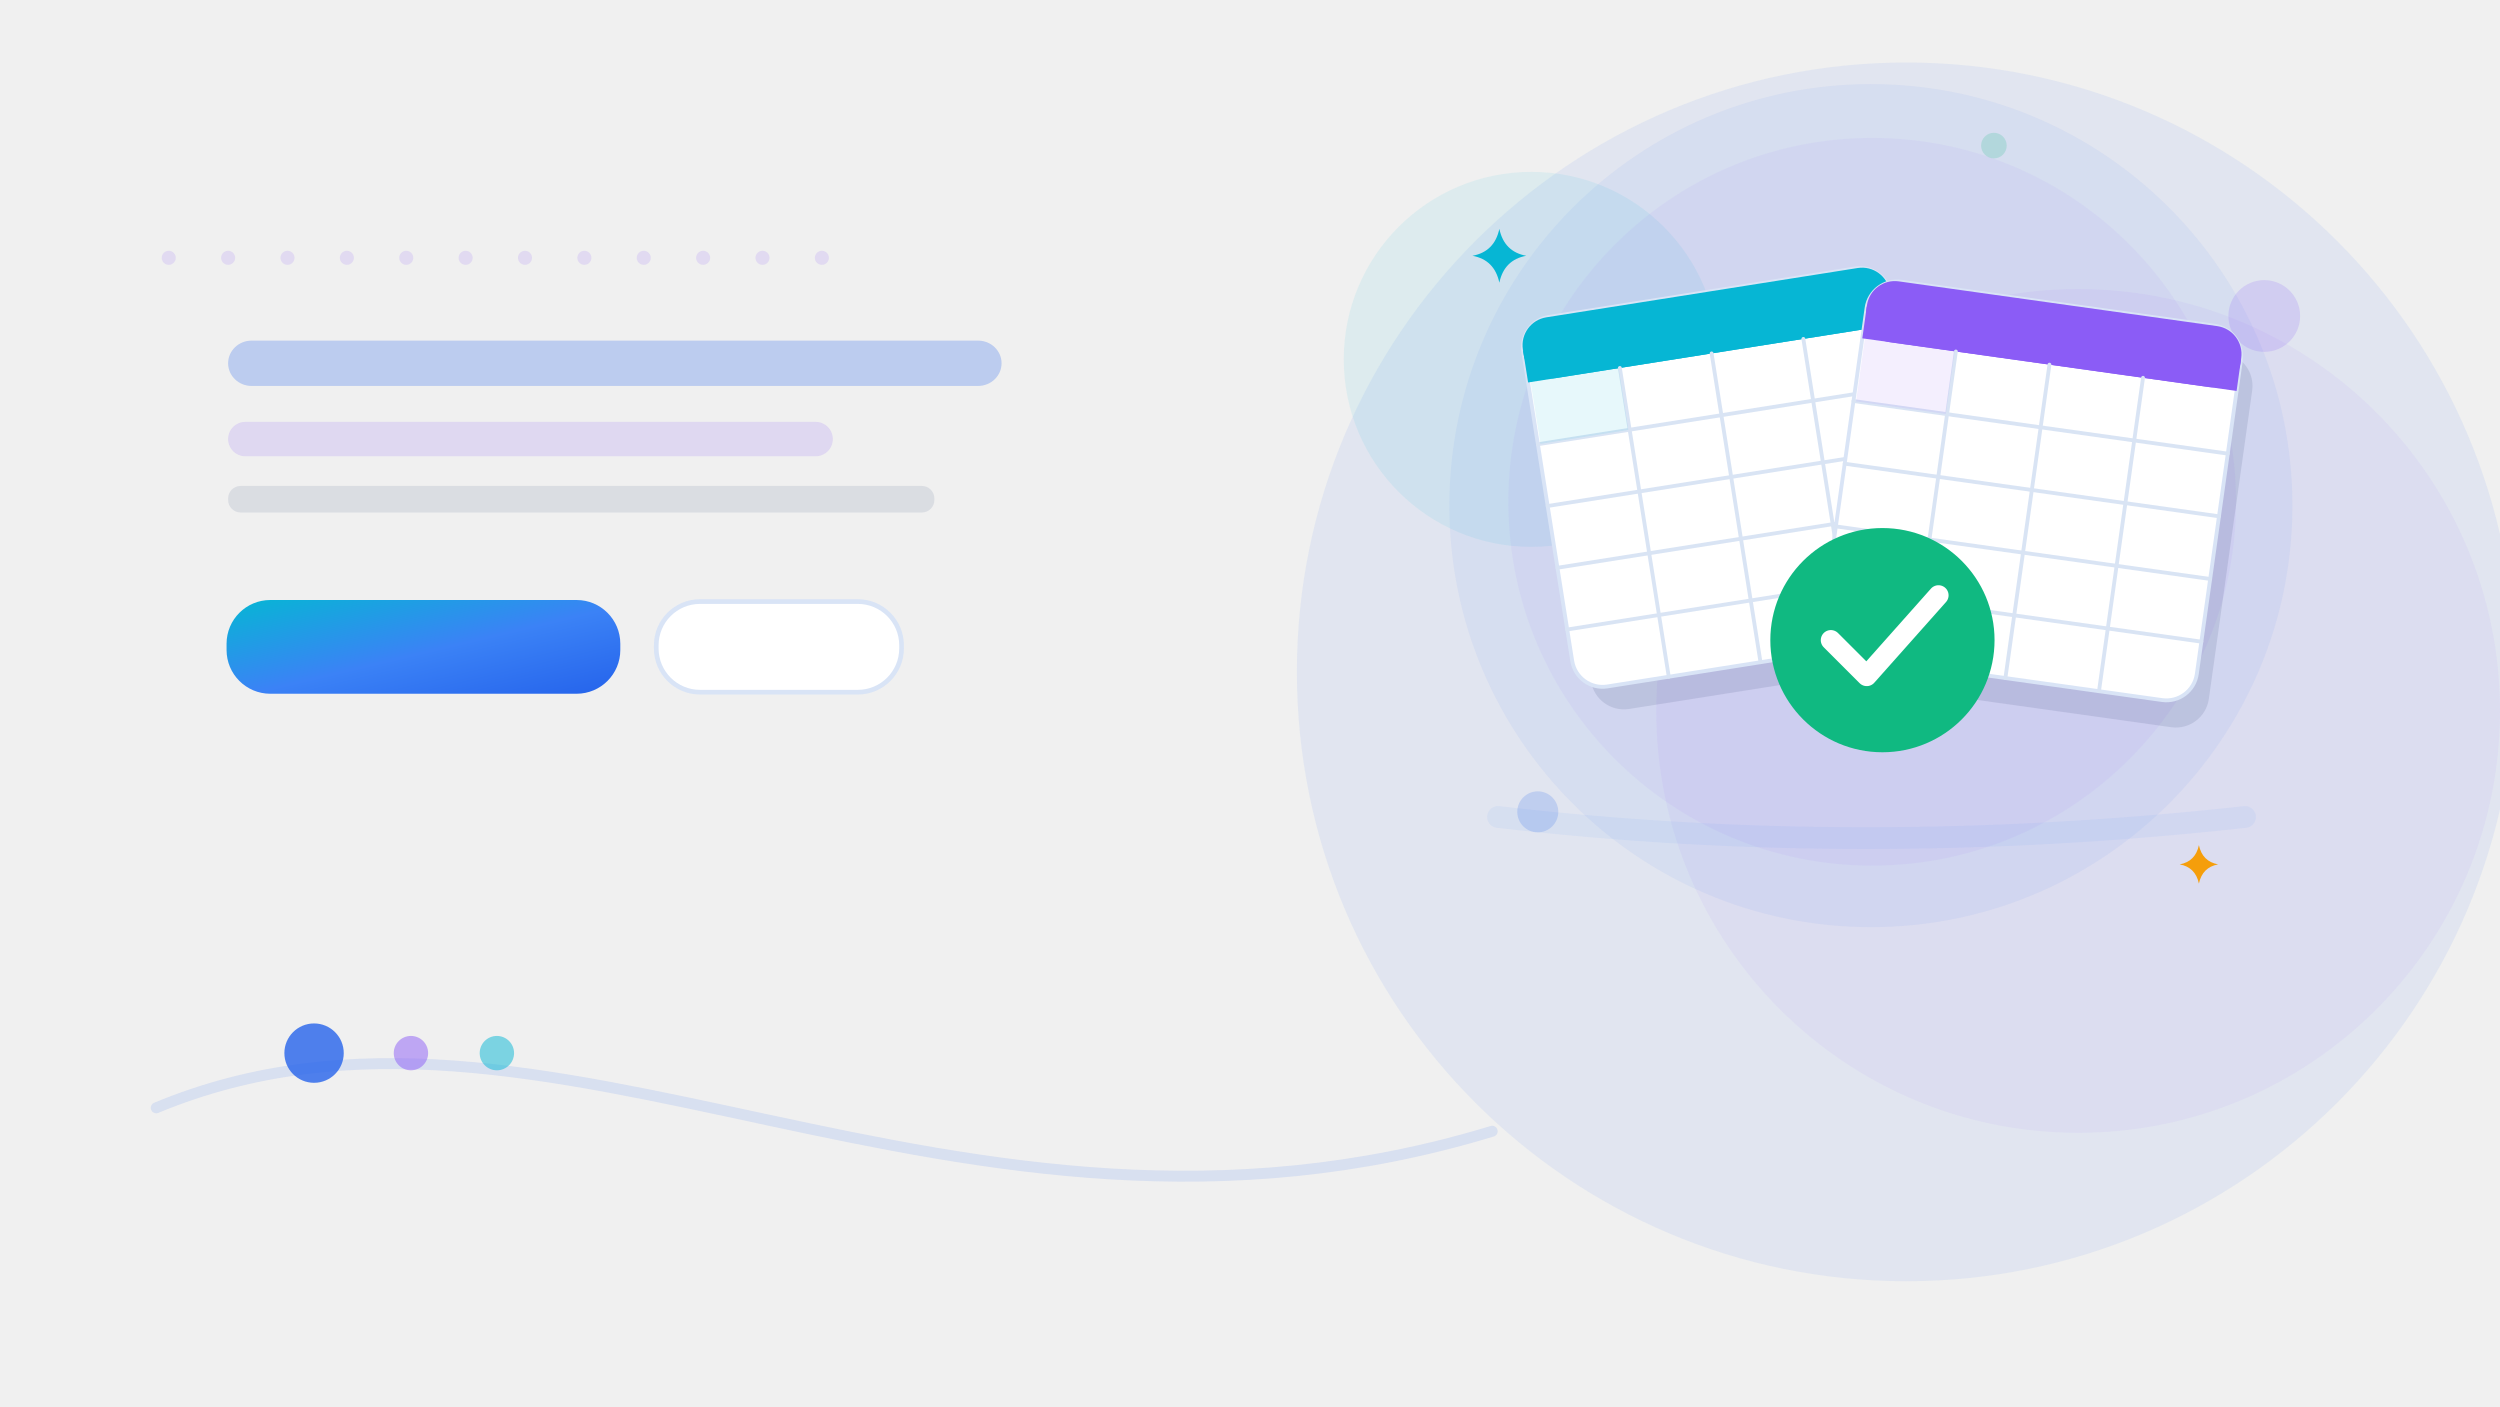
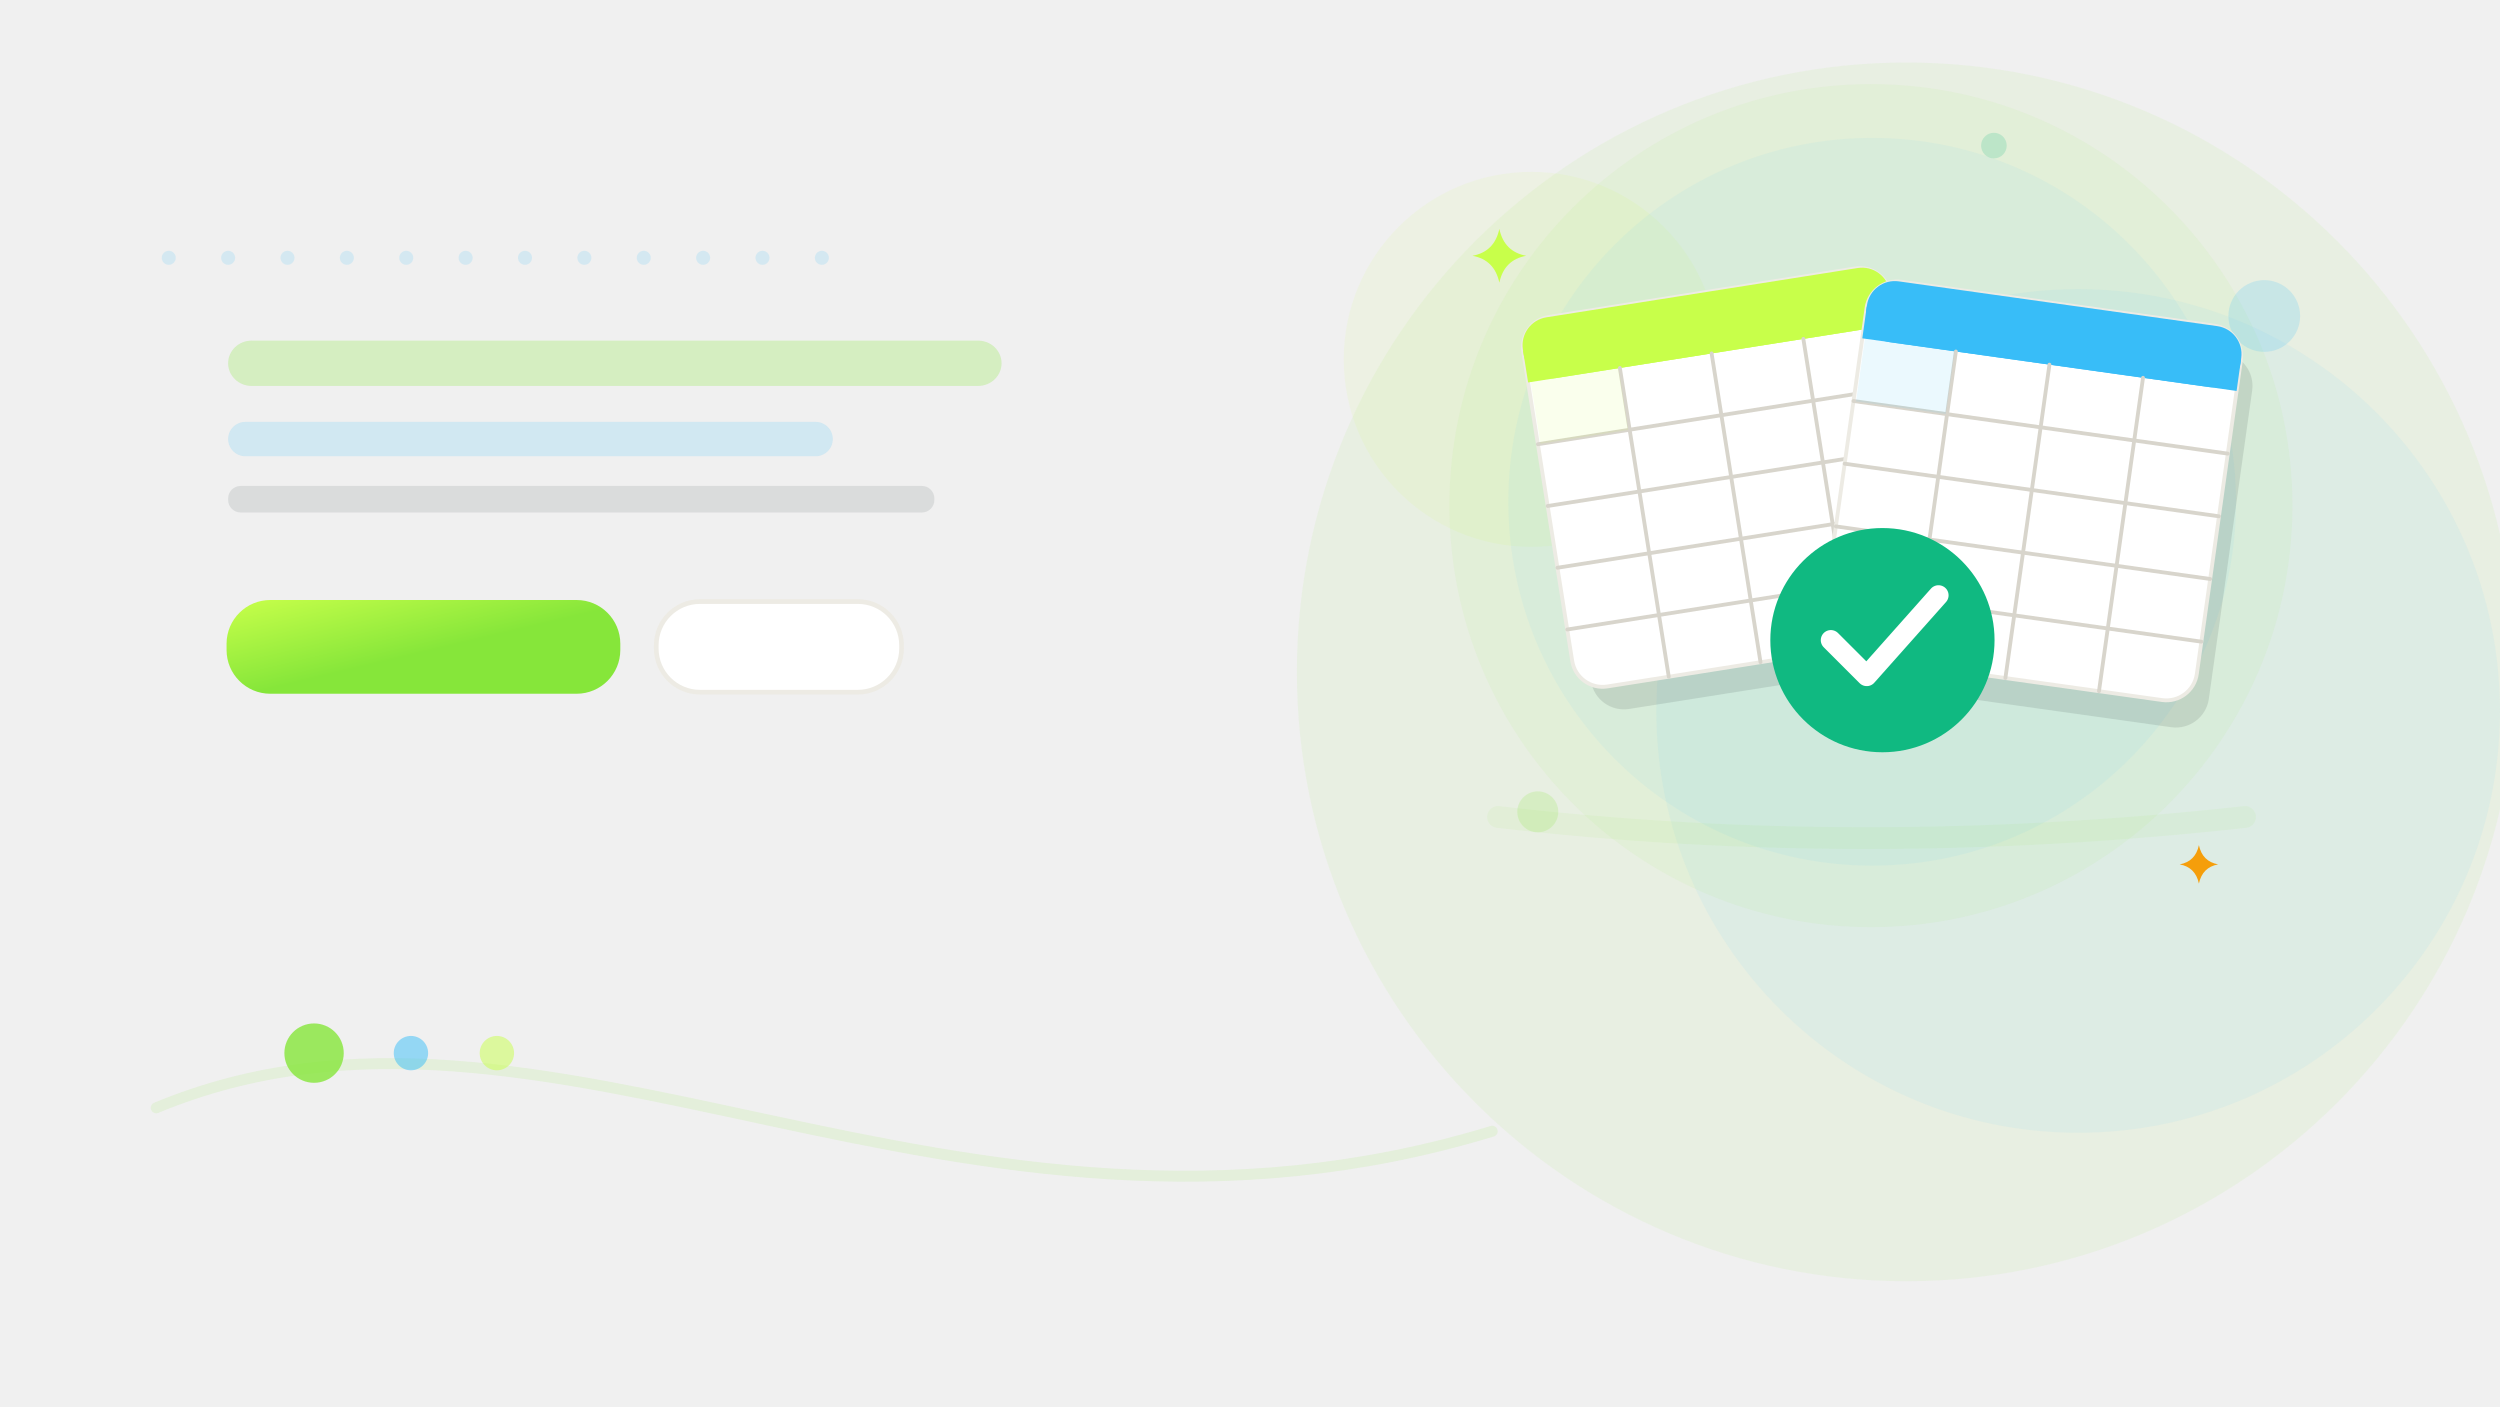
<svg xmlns="http://www.w3.org/2000/svg" width="1600" height="900" viewBox="0 0 1600 900" role="img" aria-label="Dytava: hero-get-started">
  <defs>
    <linearGradient id="gradBlue" x1="0" y1="0" x2="1" y2="1">
-       <stop offset="0" stop-color="#06B6D4" />
-       <stop offset=".53" stop-color="#3B82F6" />
-       <stop offset="1" stop-color="#2563EB" />
+       <stop offset="0" stop-color="#C8FF4A" />
+       <stop offset=".53" stop-color="#86E63A" />
+       <stop offset="1" stop-color="#86E63A" />
    </linearGradient>
    <linearGradient id="gradPurple" x1="0" y1="0" x2="1" y2="1">
-       <stop offset="0" stop-color="#A78BFA" />
-       <stop offset="1" stop-color="#7C3AED" />
+       <stop offset="0" stop-color="#BAE6FD" />
+       <stop offset="1" stop-color="#38BDF8" />
    </linearGradient>
    <linearGradient id="gradCyan" x1="0" y1="0" x2="1" y2="1">
-       <stop offset="0" stop-color="#8CEBFF" />
-       <stop offset=".5" stop-color="#22C3EC" />
-       <stop offset="1" stop-color="#2563EB" />
+       <stop offset="0" stop-color="#E2FF85" />
+       <stop offset=".5" stop-color="#C8FF4A" />
+       <stop offset="1" stop-color="#86E63A" />
    </linearGradient>
    <linearGradient id="gradWhite" x1="0" y1="0" x2="1" y2="1">
      <stop offset="0" stop-color="#FFFFFF" />
-       <stop offset="1" stop-color="#EEF5FF" />
+       <stop offset="1" stop-color="#EDEBE4" />
    </linearGradient>
  </defs>
-   <circle cx="1220" cy="430" r="390" fill="#2563EB" opacity="0.075" stroke="none" stroke-width="0" />
-   <circle cx="1330" cy="455" r="270" fill="#8B5CF6" opacity="0.06" stroke="none" stroke-width="0" />
-   <circle cx="980" cy="230" r="120" fill="#06B6D4" opacity="0.08" stroke="none" stroke-width="0" />
-   <path d="M100 709C350 605 610 829 955 724" fill="none" stroke="#2563EB" stroke-width="7" stroke-linecap="round" stroke-linejoin="round" opacity="0.12" />
-   <circle cx="108" cy="165" r="4.5" fill="#8B5CF6" opacity="0.15" stroke="none" stroke-width="0" />
-   <circle cx="146" cy="165" r="4.5" fill="#8B5CF6" opacity="0.15" stroke="none" stroke-width="0" />
-   <circle cx="184" cy="165" r="4.5" fill="#8B5CF6" opacity="0.15" stroke="none" stroke-width="0" />
-   <circle cx="222" cy="165" r="4.5" fill="#8B5CF6" opacity="0.15" stroke="none" stroke-width="0" />
-   <circle cx="260" cy="165" r="4.5" fill="#8B5CF6" opacity="0.15" stroke="none" stroke-width="0" />
-   <circle cx="298" cy="165" r="4.5" fill="#8B5CF6" opacity="0.15" stroke="none" stroke-width="0" />
-   <circle cx="336" cy="165" r="4.5" fill="#8B5CF6" opacity="0.15" stroke="none" stroke-width="0" />
-   <circle cx="374" cy="165" r="4.5" fill="#8B5CF6" opacity="0.15" stroke="none" stroke-width="0" />
-   <circle cx="412" cy="165" r="4.5" fill="#8B5CF6" opacity="0.15" stroke="none" stroke-width="0" />
-   <circle cx="450" cy="165" r="4.5" fill="#8B5CF6" opacity="0.15" stroke="none" stroke-width="0" />
-   <circle cx="488" cy="165" r="4.5" fill="#8B5CF6" opacity="0.15" stroke="none" stroke-width="0" />
-   <circle cx="526" cy="165" r="4.5" fill="#8B5CF6" opacity="0.15" stroke="none" stroke-width="0" />
-   <rect x="146" y="218" width="495" height="29" rx="15" fill="#2563EB" stroke="none" stroke-width="0" opacity="0.26" />
-   <rect x="146" y="270" width="387" height="22" rx="11" fill="#8B5CF6" stroke="none" stroke-width="0" opacity="0.17" />
-   <rect x="146" y="311" width="452" height="17" rx="8" fill="#5E7095" stroke="none" stroke-width="0" opacity="0.15" />
+   <circle cx="1220" cy="430" r="390" fill="#86E63A" opacity="0.075" stroke="none" stroke-width="0" />
+   <circle cx="1330" cy="455" r="270" fill="#38BDF8" opacity="0.06" stroke="none" stroke-width="0" />
+   <circle cx="980" cy="230" r="120" fill="#C8FF4A" opacity="0.08" stroke="none" stroke-width="0" />
+   <path d="M100 709C350 605 610 829 955 724" fill="none" stroke="#86E63A" stroke-width="7" stroke-linecap="round" stroke-linejoin="round" opacity="0.12" />
+   <circle cx="108" cy="165" r="4.5" fill="#38BDF8" opacity="0.15" stroke="none" stroke-width="0" />
+   <circle cx="146" cy="165" r="4.5" fill="#38BDF8" opacity="0.15" stroke="none" stroke-width="0" />
+   <circle cx="184" cy="165" r="4.5" fill="#38BDF8" opacity="0.15" stroke="none" stroke-width="0" />
+   <circle cx="222" cy="165" r="4.5" fill="#38BDF8" opacity="0.15" stroke="none" stroke-width="0" />
+   <circle cx="260" cy="165" r="4.5" fill="#38BDF8" opacity="0.15" stroke="none" stroke-width="0" />
+   <circle cx="298" cy="165" r="4.5" fill="#38BDF8" opacity="0.15" stroke="none" stroke-width="0" />
+   <circle cx="336" cy="165" r="4.5" fill="#38BDF8" opacity="0.15" stroke="none" stroke-width="0" />
+   <circle cx="374" cy="165" r="4.5" fill="#38BDF8" opacity="0.15" stroke="none" stroke-width="0" />
+   <circle cx="412" cy="165" r="4.5" fill="#38BDF8" opacity="0.15" stroke="none" stroke-width="0" />
+   <circle cx="450" cy="165" r="4.5" fill="#38BDF8" opacity="0.15" stroke="none" stroke-width="0" />
+   <circle cx="488" cy="165" r="4.5" fill="#38BDF8" opacity="0.15" stroke="none" stroke-width="0" />
+   <circle cx="526" cy="165" r="4.5" fill="#38BDF8" opacity="0.15" stroke="none" stroke-width="0" />
+   <rect x="146" y="218" width="495" height="29" rx="15" fill="#86E63A" stroke="none" stroke-width="0" opacity="0.26" />
+   <rect x="146" y="270" width="387" height="22" rx="11" fill="#38BDF8" stroke="none" stroke-width="0" opacity="0.17" />
+   <rect x="146" y="311" width="452" height="17" rx="8" fill="#5F6B6D" stroke="none" stroke-width="0" opacity="0.15" />
  <rect x="145" y="384" width="252" height="60" rx="28" fill="url(#gradBlue)" stroke="none" stroke-width="0" opacity="1" />
-   <rect x="420" y="385" width="157" height="58" rx="28" fill="#FFFFFF" stroke="#D9E4F6" stroke-width="3" opacity="1" />
-   <circle cx="201" cy="674" r="19" fill="#2563EB" opacity="0.8" stroke="none" stroke-width="0" />
-   <circle cx="263" cy="674" r="11" fill="#8B5CF6" opacity="0.5" stroke="none" stroke-width="0" />
-   <circle cx="318" cy="674" r="11" fill="#06B6D4" opacity="0.5" stroke="none" stroke-width="0" />
+   <rect x="420" y="385" width="157" height="58" rx="28" fill="#FFFFFF" stroke="#EDEBE4" stroke-width="3" opacity="1" />
+   <circle cx="201" cy="674" r="19" fill="#86E63A" opacity="0.8" stroke="none" stroke-width="0" />
+   <circle cx="263" cy="674" r="11" fill="#38BDF8" opacity="0.5" stroke="none" stroke-width="0" />
+   <circle cx="318" cy="674" r="11" fill="#C8FF4A" opacity="0.5" stroke="none" stroke-width="0" />
  <g transform="translate(780 -70) scale(.82)">
-     <circle cx="509" cy="480" r="329" fill="#2563EB" opacity="0.06" stroke="none" stroke-width="0" />
-     <circle cx="510" cy="477" r="284" fill="#8B5CF6" opacity="0.06" stroke="none" stroke-width="0" />
-     <path d="M218 723Q501 756 801 723" fill="none" stroke="#3B82F6" stroke-width="17" stroke-linecap="round" stroke-linejoin="round" opacity="0.07" />
-     <path d="M219 264 Q222.78 281.85 240 285 Q222.78 288.15 219 306 Q215.22 288.15 198 285 Q215.22 281.85 219 264Z" fill="#06B6D4" stroke="none" stroke-width="0" stroke-linecap="round" stroke-linejoin="round" opacity="1" />
-     <circle cx="816" cy="332" r="28" fill="#8B5CF6" opacity="0.18" stroke="none" stroke-width="0" />
+     <circle cx="509" cy="480" r="329" fill="#86E63A" opacity="0.06" stroke="none" stroke-width="0" />
+     <circle cx="510" cy="477" r="284" fill="#38BDF8" opacity="0.06" stroke="none" stroke-width="0" />
+     <path d="M218 723Q501 756 801 723" fill="none" stroke="#86E63A" stroke-width="17" stroke-linecap="round" stroke-linejoin="round" opacity="0.07" />
+     <path d="M219 264 Q222.78 281.85 240 285 Q222.78 288.15 219 306 Q215.22 288.15 198 285 Q215.22 281.85 219 264Z" fill="#C8FF4A" stroke="none" stroke-width="0" stroke-linecap="round" stroke-linejoin="round" opacity="1" />
+     <circle cx="816" cy="332" r="28" fill="#38BDF8" opacity="0.18" stroke="none" stroke-width="0" />
    <path d="M765 745 Q767.7 757.75 780 760 Q767.7 762.25 765 775 Q762.3 762.25 750 760 Q762.3 757.75 765 745Z" fill="#F59E0B" stroke="none" stroke-width="0" stroke-linecap="round" stroke-linejoin="round" opacity="1" />
-     <circle cx="249" cy="719" r="16" fill="#2563EB" opacity="0.18" stroke="none" stroke-width="0" />
+     <circle cx="249" cy="719" r="16" fill="#86E63A" opacity="0.18" stroke="none" stroke-width="0" />
    <circle cx="605" cy="199" r="10" fill="#10B981" opacity="0.18" stroke="none" stroke-width="0" />
    <g transform="rotate(-9 400.0 458.0)">
-       <rect x="267" y="332" width="290" height="292" rx="26" fill="#142253" stroke="none" stroke-width="0" opacity="0.11" />
-       <rect x="255" y="312" width="290" height="292" rx="24" fill="white" stroke="#D9E4F6" stroke-width="3" opacity="1" />
-       <rect x="255" y="312" width="290" height="48" rx="22" fill="#06B6D4" stroke="none" stroke-width="0" opacity="1" />
-       <rect x="255" y="335" width="290" height="25" rx="0" fill="#06B6D4" stroke="none" stroke-width="0" opacity="1" />
-       <path d="M327.5 360 L327.5 604" stroke="#D9E4F4" stroke-width="3" stroke-linecap="round" opacity="1" fill="none" />
-       <path d="M400.0 360 L400.0 604" stroke="#D9E4F4" stroke-width="3" stroke-linecap="round" opacity="1" fill="none" />
-       <path d="M472.5 360 L472.5 604" stroke="#D9E4F4" stroke-width="3" stroke-linecap="round" opacity="1" fill="none" />
-       <path d="M255 408.8 L545 408.8" stroke="#D9E4F4" stroke-width="3" stroke-linecap="round" opacity="1" fill="none" />
-       <path d="M255 457.6 L545 457.6" stroke="#D9E4F4" stroke-width="3" stroke-linecap="round" opacity="1" fill="none" />
-       <path d="M255 506.4 L545 506.4" stroke="#D9E4F4" stroke-width="3" stroke-linecap="round" opacity="1" fill="none" />
-       <path d="M255 555.2 L545 555.2" stroke="#D9E4F4" stroke-width="3" stroke-linecap="round" opacity="1" fill="none" />
-       <rect x="257" y="360" width="69.5" height="48.8" rx="0" fill="#06B6D4" stroke="none" stroke-width="0" opacity="0.1" />
+       <rect x="267" y="332" width="290" height="292" rx="26" fill="#0F1A1C" stroke="none" stroke-width="0" opacity="0.11" />
+       <rect x="255" y="312" width="290" height="292" rx="24" fill="white" stroke="#EDEBE4" stroke-width="3" opacity="1" />
+       <rect x="255" y="312" width="290" height="48" rx="22" fill="#C8FF4A" stroke="none" stroke-width="0" opacity="1" />
+       <rect x="255" y="335" width="290" height="25" rx="0" fill="#C8FF4A" stroke="none" stroke-width="0" opacity="1" />
+       <path d="M327.5 360 L327.5 604" stroke="#D8D5CC" stroke-width="3" stroke-linecap="round" opacity="1" fill="none" />
+       <path d="M400.0 360 L400.0 604" stroke="#D8D5CC" stroke-width="3" stroke-linecap="round" opacity="1" fill="none" />
+       <path d="M472.5 360 L472.5 604" stroke="#D8D5CC" stroke-width="3" stroke-linecap="round" opacity="1" fill="none" />
+       <path d="M255 408.8 L545 408.8" stroke="#D8D5CC" stroke-width="3" stroke-linecap="round" opacity="1" fill="none" />
+       <path d="M255 457.6 L545 457.6" stroke="#D8D5CC" stroke-width="3" stroke-linecap="round" opacity="1" fill="none" />
+       <path d="M255 506.4 L545 506.4" stroke="#D8D5CC" stroke-width="3" stroke-linecap="round" opacity="1" fill="none" />
+       <path d="M255 555.2 L545 555.2" stroke="#D8D5CC" stroke-width="3" stroke-linecap="round" opacity="1" fill="none" />
+       <rect x="257" y="360" width="69.5" height="48.8" rx="0" fill="#C8FF4A" stroke="none" stroke-width="0" opacity="0.1" />
    </g>
    <g transform="rotate(8 634.5 468.5)">
-       <rect x="499" y="341" width="295" height="295" rx="26" fill="#142253" stroke="none" stroke-width="0" opacity="0.11" />
-       <rect x="487" y="321" width="295" height="295" rx="24" fill="white" stroke="#D9E4F6" stroke-width="3" opacity="1" />
-       <rect x="487" y="321" width="295" height="48" rx="22" fill="#8B5CF6" stroke="none" stroke-width="0" opacity="1" />
-       <rect x="487" y="344" width="295" height="25" rx="0" fill="#8B5CF6" stroke="none" stroke-width="0" opacity="1" />
-       <path d="M560.75 369 L560.75 616" stroke="#D9E4F4" stroke-width="3" stroke-linecap="round" opacity="1" fill="none" />
-       <path d="M634.5 369 L634.5 616" stroke="#D9E4F4" stroke-width="3" stroke-linecap="round" opacity="1" fill="none" />
-       <path d="M708.25 369 L708.25 616" stroke="#D9E4F4" stroke-width="3" stroke-linecap="round" opacity="1" fill="none" />
-       <path d="M487 418.4 L782 418.4" stroke="#D9E4F4" stroke-width="3" stroke-linecap="round" opacity="1" fill="none" />
-       <path d="M487 467.8 L782 467.8" stroke="#D9E4F4" stroke-width="3" stroke-linecap="round" opacity="1" fill="none" />
-       <path d="M487 517.2 L782 517.2" stroke="#D9E4F4" stroke-width="3" stroke-linecap="round" opacity="1" fill="none" />
-       <path d="M487 566.6 L782 566.6" stroke="#D9E4F4" stroke-width="3" stroke-linecap="round" opacity="1" fill="none" />
-       <rect x="489" y="369" width="70.75" height="49.4" rx="0" fill="#8B5CF6" stroke="none" stroke-width="0" opacity="0.1" />
+       <rect x="499" y="341" width="295" height="295" rx="26" fill="#0F1A1C" stroke="none" stroke-width="0" opacity="0.11" />
+       <rect x="487" y="321" width="295" height="295" rx="24" fill="white" stroke="#EDEBE4" stroke-width="3" opacity="1" />
+       <rect x="487" y="321" width="295" height="48" rx="22" fill="#38BDF8" stroke="none" stroke-width="0" opacity="1" />
+       <rect x="487" y="344" width="295" height="25" rx="0" fill="#38BDF8" stroke="none" stroke-width="0" opacity="1" />
+       <path d="M560.75 369 L560.75 616" stroke="#D8D5CC" stroke-width="3" stroke-linecap="round" opacity="1" fill="none" />
+       <path d="M634.5 369 L634.5 616" stroke="#D8D5CC" stroke-width="3" stroke-linecap="round" opacity="1" fill="none" />
+       <path d="M708.25 369 L708.25 616" stroke="#D8D5CC" stroke-width="3" stroke-linecap="round" opacity="1" fill="none" />
+       <path d="M487 418.4 L782 418.4" stroke="#D8D5CC" stroke-width="3" stroke-linecap="round" opacity="1" fill="none" />
+       <path d="M487 467.8 L782 467.8" stroke="#D8D5CC" stroke-width="3" stroke-linecap="round" opacity="1" fill="none" />
+       <path d="M487 517.2 L782 517.2" stroke="#D8D5CC" stroke-width="3" stroke-linecap="round" opacity="1" fill="none" />
+       <path d="M487 566.6 L782 566.6" stroke="#D8D5CC" stroke-width="3" stroke-linecap="round" opacity="1" fill="none" />
+       <rect x="489" y="369" width="70.75" height="49.4" rx="0" fill="#38BDF8" stroke="none" stroke-width="0" opacity="0.1" />
    </g>
    <circle cx="518" cy="585" r="87.5" fill="#10B981" opacity="1" stroke="none" stroke-width="0" />
    <path d="M477.75 585 l28.0 28.0 l56.0 -63.0" fill="none" stroke="white" stroke-width="15.75" stroke-linecap="round" stroke-linejoin="round" opacity="1" />
  </g>
</svg>
